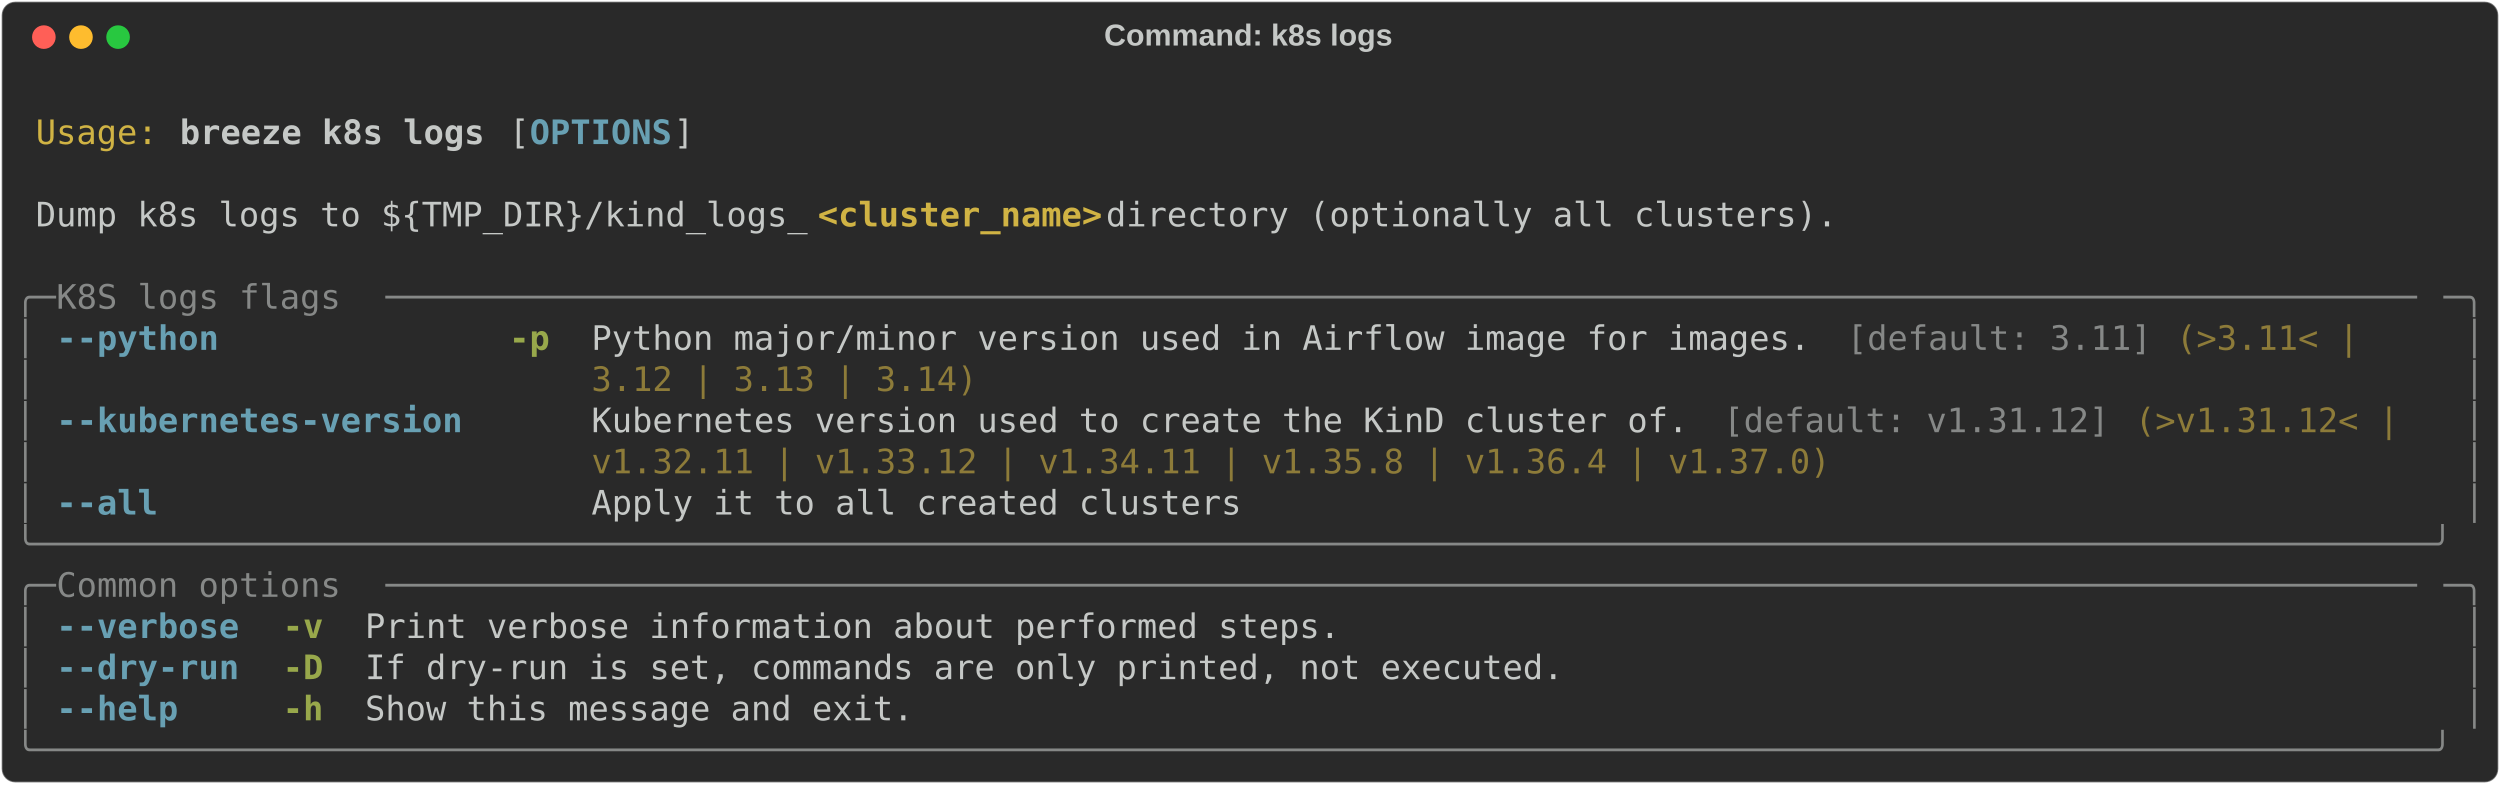
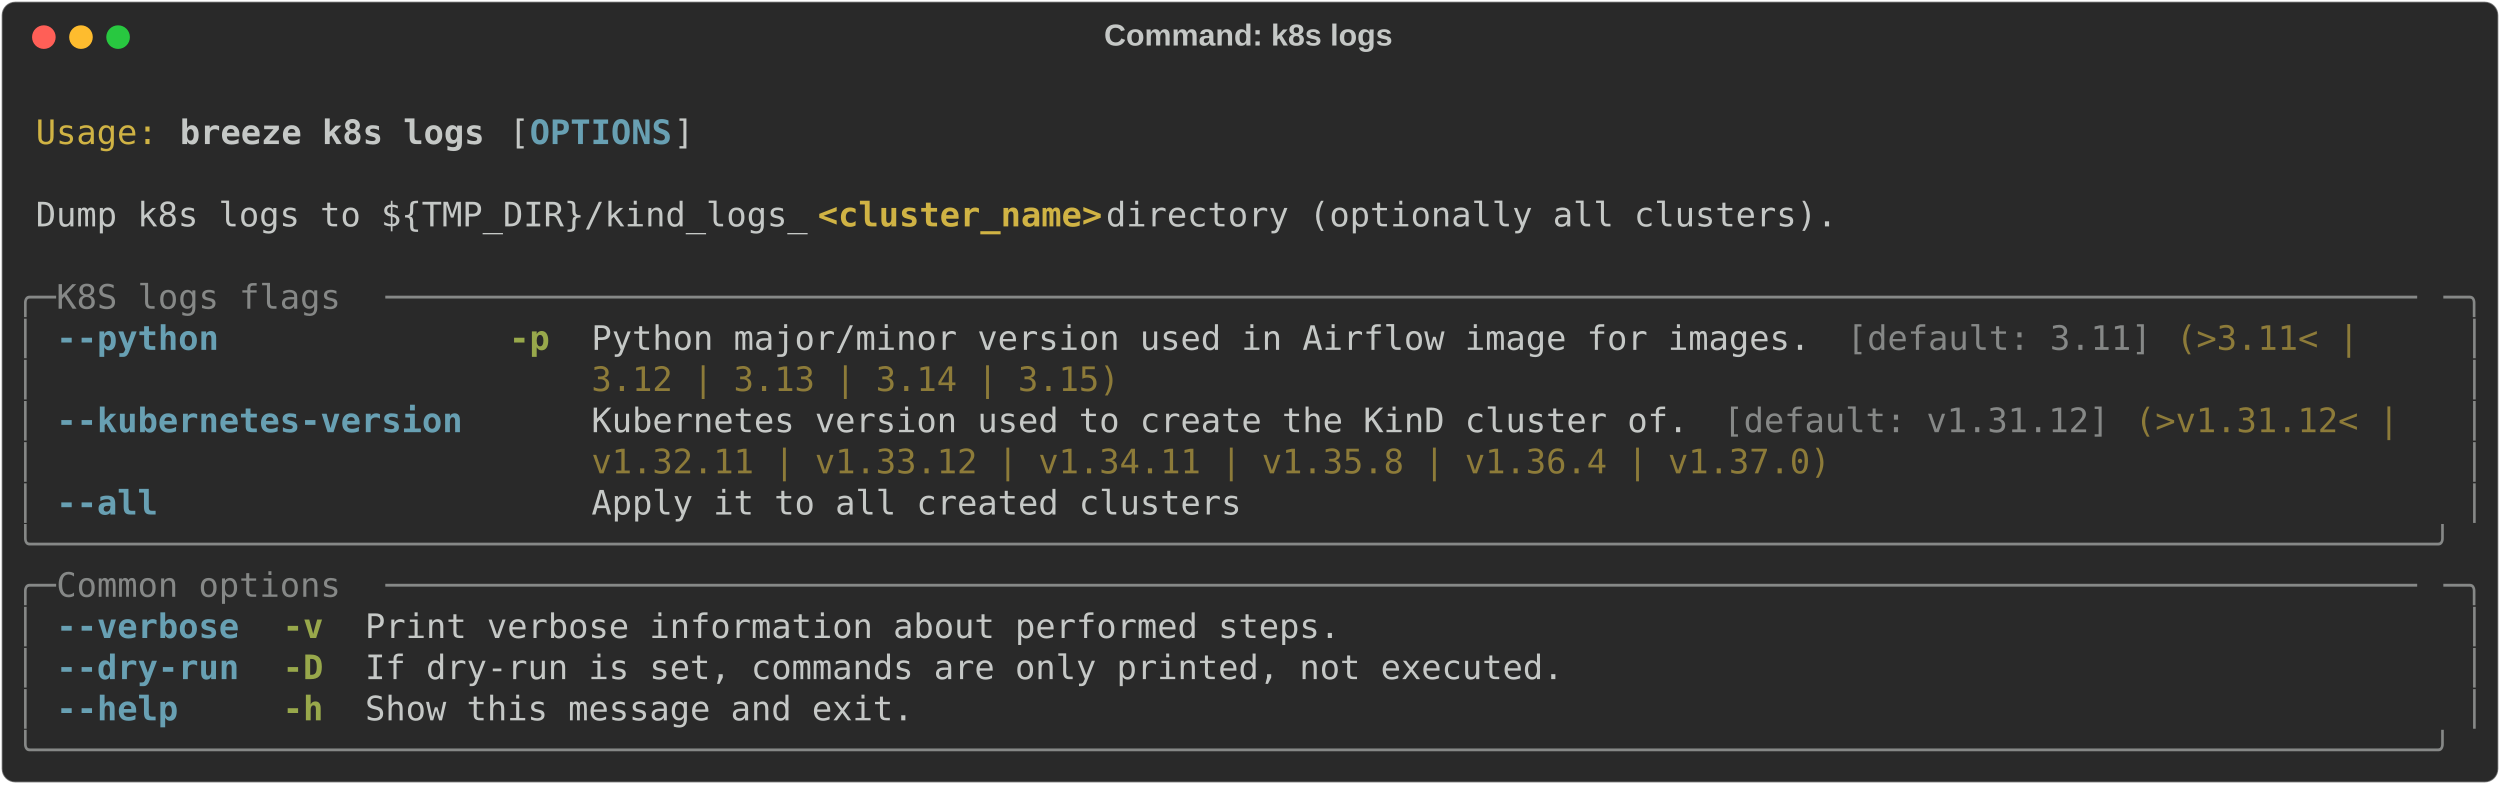
<svg xmlns="http://www.w3.org/2000/svg" class="rich-terminal" viewBox="0 0 1482 464.8">
  <style>

    @font-face {
        font-family: "Fira Code";
        src: local("FiraCode-Regular"),
                url("https://cdnjs.cloudflare.com/ajax/libs/firacode/6.2.0/woff2/FiraCode-Regular.woff2") format("woff2"),
                url("https://cdnjs.cloudflare.com/ajax/libs/firacode/6.2.0/woff/FiraCode-Regular.woff") format("woff");
        font-style: normal;
        font-weight: 400;
    }
    @font-face {
        font-family: "Fira Code";
        src: local("FiraCode-Bold"),
                url("https://cdnjs.cloudflare.com/ajax/libs/firacode/6.2.0/woff2/FiraCode-Bold.woff2") format("woff2"),
                url("https://cdnjs.cloudflare.com/ajax/libs/firacode/6.2.0/woff/FiraCode-Bold.woff") format("woff");
        font-style: bold;
        font-weight: 700;
    }

    .breeze-k8s-logs-matrix {
        font-family: Fira Code, monospace;
        font-size: 20px;
        line-height: 24.4px;
        font-variant-east-asian: full-width;
    }

    .breeze-k8s-logs-title {
        font-size: 18px;
        font-weight: bold;
        font-family: arial;
    }

    .breeze-k8s-logs-r1 { fill: #c5c8c6 }
.breeze-k8s-logs-r2 { fill: #d0b344 }
.breeze-k8s-logs-r3 { fill: #c5c8c6;font-weight: bold }
.breeze-k8s-logs-r4 { fill: #68a0b3;font-weight: bold }
.breeze-k8s-logs-r5 { fill: #d0b344;font-weight: bold }
.breeze-k8s-logs-r6 { fill: #868887 }
.breeze-k8s-logs-r7 { fill: #98a84b;font-weight: bold }
.breeze-k8s-logs-r8 { fill: #8d7b39 }
    </style>
  <defs>
    <clipPath id="breeze-k8s-logs-clip-terminal">
      <rect x="0" y="0" width="1463.0" height="413.8" />
    </clipPath>
    <clipPath id="breeze-k8s-logs-line-0">
      <rect x="0" y="1.5" width="1464" height="24.65" />
    </clipPath>
    <clipPath id="breeze-k8s-logs-line-1">
      <rect x="0" y="25.9" width="1464" height="24.65" />
    </clipPath>
    <clipPath id="breeze-k8s-logs-line-2">
      <rect x="0" y="50.3" width="1464" height="24.65" />
    </clipPath>
    <clipPath id="breeze-k8s-logs-line-3">
      <rect x="0" y="74.7" width="1464" height="24.65" />
    </clipPath>
    <clipPath id="breeze-k8s-logs-line-4">
      <rect x="0" y="99.1" width="1464" height="24.65" />
    </clipPath>
    <clipPath id="breeze-k8s-logs-line-5">
      <rect x="0" y="123.5" width="1464" height="24.65" />
    </clipPath>
    <clipPath id="breeze-k8s-logs-line-6">
      <rect x="0" y="147.9" width="1464" height="24.65" />
    </clipPath>
    <clipPath id="breeze-k8s-logs-line-7">
      <rect x="0" y="172.3" width="1464" height="24.65" />
    </clipPath>
    <clipPath id="breeze-k8s-logs-line-8">
      <rect x="0" y="196.7" width="1464" height="24.65" />
    </clipPath>
    <clipPath id="breeze-k8s-logs-line-9">
      <rect x="0" y="221.1" width="1464" height="24.65" />
    </clipPath>
    <clipPath id="breeze-k8s-logs-line-10">
      <rect x="0" y="245.5" width="1464" height="24.65" />
    </clipPath>
    <clipPath id="breeze-k8s-logs-line-11">
      <rect x="0" y="269.9" width="1464" height="24.65" />
    </clipPath>
    <clipPath id="breeze-k8s-logs-line-12">
      <rect x="0" y="294.3" width="1464" height="24.65" />
    </clipPath>
    <clipPath id="breeze-k8s-logs-line-13">
      <rect x="0" y="318.7" width="1464" height="24.65" />
    </clipPath>
    <clipPath id="breeze-k8s-logs-line-14">
      <rect x="0" y="343.1" width="1464" height="24.65" />
    </clipPath>
    <clipPath id="breeze-k8s-logs-line-15">
      <rect x="0" y="367.5" width="1464" height="24.65" />
    </clipPath>
  </defs>
  <rect fill="#292929" stroke="rgba(255,255,255,0.35)" stroke-width="1" x="1" y="1" width="1480" height="462.8" rx="8" />
  <text class="breeze-k8s-logs-title" fill="#c5c8c6" text-anchor="middle" x="740" y="27">Command: k8s logs</text>
  <g transform="translate(26,22)">
    <circle cx="0" cy="0" r="7" fill="#ff5f57" />
    <circle cx="22" cy="0" r="7" fill="#febc2e" />
    <circle cx="44" cy="0" r="7" fill="#28c840" />
  </g>
  <g transform="translate(9, 41)" clip-path="url(#breeze-k8s-logs-clip-terminal)">
    <g class="breeze-k8s-logs-matrix">
      <text class="breeze-k8s-logs-r1" x="1464" y="20" textLength="12.2" clip-path="url(#breeze-k8s-logs-line-0)">
</text>
      <text class="breeze-k8s-logs-r2" x="12.2" y="44.4" textLength="73.2" clip-path="url(#breeze-k8s-logs-line-1)">Usage:</text>
      <text class="breeze-k8s-logs-r3" x="97.6" y="44.4" textLength="183" clip-path="url(#breeze-k8s-logs-line-1)">breeze k8s logs</text>
      <text class="breeze-k8s-logs-r1" x="292.8" y="44.4" textLength="12.2" clip-path="url(#breeze-k8s-logs-line-1)">[</text>
      <text class="breeze-k8s-logs-r4" x="305" y="44.4" textLength="85.4" clip-path="url(#breeze-k8s-logs-line-1)">OPTIONS</text>
      <text class="breeze-k8s-logs-r1" x="390.4" y="44.4" textLength="12.2" clip-path="url(#breeze-k8s-logs-line-1)">]</text>
      <text class="breeze-k8s-logs-r1" x="1464" y="44.4" textLength="12.2" clip-path="url(#breeze-k8s-logs-line-1)">
</text>
      <text class="breeze-k8s-logs-r1" x="1464" y="68.8" textLength="12.2" clip-path="url(#breeze-k8s-logs-line-2)">
</text>
      <text class="breeze-k8s-logs-r1" x="12.2" y="93.2" textLength="463.6" clip-path="url(#breeze-k8s-logs-line-3)">Dump k8s logs to ${TMP_DIR}/kind_logs_</text>
      <text class="breeze-k8s-logs-r5" x="475.8" y="93.2" textLength="170.8" clip-path="url(#breeze-k8s-logs-line-3)">&lt;cluster_name&gt;</text>
      <text class="breeze-k8s-logs-r1" x="646.6" y="93.2" textLength="451.4" clip-path="url(#breeze-k8s-logs-line-3)"> directory (optionally all clusters).</text>
      <text class="breeze-k8s-logs-r1" x="1464" y="93.2" textLength="12.2" clip-path="url(#breeze-k8s-logs-line-3)">
</text>
      <text class="breeze-k8s-logs-r1" x="1464" y="117.6" textLength="12.2" clip-path="url(#breeze-k8s-logs-line-4)">
</text>
      <text class="breeze-k8s-logs-r6" x="0" y="142" textLength="24.4" clip-path="url(#breeze-k8s-logs-line-5)">╭─</text>
      <text class="breeze-k8s-logs-r6" x="24.4" y="142" textLength="195.2" clip-path="url(#breeze-k8s-logs-line-5)"> K8S logs flags </text>
      <text class="breeze-k8s-logs-r6" x="219.6" y="142" textLength="1220" clip-path="url(#breeze-k8s-logs-line-5)">────────────────────────────────────────────────────────────────────────────────────────────────────</text>
      <text class="breeze-k8s-logs-r6" x="1439.6" y="142" textLength="24.4" clip-path="url(#breeze-k8s-logs-line-5)">─╮</text>
      <text class="breeze-k8s-logs-r1" x="1464" y="142" textLength="12.2" clip-path="url(#breeze-k8s-logs-line-5)">
</text>
      <text class="breeze-k8s-logs-r6" x="0" y="166.4" textLength="12.2" clip-path="url(#breeze-k8s-logs-line-6)">│</text>
      <text class="breeze-k8s-logs-r4" x="24.4" y="166.4" textLength="244" clip-path="url(#breeze-k8s-logs-line-6)">--python            </text>
      <text class="breeze-k8s-logs-r7" x="292.8" y="166.4" textLength="24.4" clip-path="url(#breeze-k8s-logs-line-6)">-p</text>
      <text class="breeze-k8s-logs-r1" x="341.6" y="166.4" textLength="744.2" clip-path="url(#breeze-k8s-logs-line-6)">Python major/minor version used in Airflow image for images. </text>
      <text class="breeze-k8s-logs-r6" x="1085.8" y="166.4" textLength="183" clip-path="url(#breeze-k8s-logs-line-6)">[default: 3.11]</text>
      <text class="breeze-k8s-logs-r8" x="1281" y="166.4" textLength="122" clip-path="url(#breeze-k8s-logs-line-6)">(&gt;3.11&lt; | </text>
      <text class="breeze-k8s-logs-r6" x="1451.8" y="166.4" textLength="12.2" clip-path="url(#breeze-k8s-logs-line-6)">│</text>
      <text class="breeze-k8s-logs-r1" x="1464" y="166.4" textLength="12.2" clip-path="url(#breeze-k8s-logs-line-6)">
</text>
      <text class="breeze-k8s-logs-r6" x="0" y="190.8" textLength="12.2" clip-path="url(#breeze-k8s-logs-line-7)">│</text>
-       <text class="breeze-k8s-logs-r8" x="341.6" y="190.8" textLength="231.8" clip-path="url(#breeze-k8s-logs-line-7)">3.12 | 3.13 | 3.14)</text>
+       <text class="breeze-k8s-logs-r8" x="341.6" y="190.8" textLength="317.2" clip-path="url(#breeze-k8s-logs-line-7)">3.12 | 3.13 | 3.14 | 3.15)</text>
      <text class="breeze-k8s-logs-r6" x="1451.8" y="190.8" textLength="12.2" clip-path="url(#breeze-k8s-logs-line-7)">│</text>
      <text class="breeze-k8s-logs-r1" x="1464" y="190.8" textLength="12.2" clip-path="url(#breeze-k8s-logs-line-7)">
</text>
      <text class="breeze-k8s-logs-r6" x="0" y="215.2" textLength="12.2" clip-path="url(#breeze-k8s-logs-line-8)">│</text>
      <text class="breeze-k8s-logs-r4" x="24.4" y="215.2" textLength="244" clip-path="url(#breeze-k8s-logs-line-8)">--kubernetes-version</text>
      <text class="breeze-k8s-logs-r1" x="341.6" y="215.2" textLength="671" clip-path="url(#breeze-k8s-logs-line-8)">Kubernetes version used to create the KinD cluster of. </text>
      <text class="breeze-k8s-logs-r6" x="1012.6" y="215.2" textLength="231.8" clip-path="url(#breeze-k8s-logs-line-8)">[default: v1.31.12]</text>
      <text class="breeze-k8s-logs-r8" x="1256.6" y="215.2" textLength="170.8" clip-path="url(#breeze-k8s-logs-line-8)">(&gt;v1.31.12&lt; | </text>
      <text class="breeze-k8s-logs-r6" x="1451.8" y="215.2" textLength="12.2" clip-path="url(#breeze-k8s-logs-line-8)">│</text>
      <text class="breeze-k8s-logs-r1" x="1464" y="215.2" textLength="12.2" clip-path="url(#breeze-k8s-logs-line-8)">
</text>
      <text class="breeze-k8s-logs-r6" x="0" y="239.6" textLength="12.2" clip-path="url(#breeze-k8s-logs-line-9)">│</text>
      <text class="breeze-k8s-logs-r8" x="341.6" y="239.6" textLength="744.2" clip-path="url(#breeze-k8s-logs-line-9)">v1.32.11 | v1.33.12 | v1.34.11 | v1.35.8 | v1.36.4 | v1.37.0)</text>
      <text class="breeze-k8s-logs-r6" x="1451.8" y="239.6" textLength="12.2" clip-path="url(#breeze-k8s-logs-line-9)">│</text>
      <text class="breeze-k8s-logs-r1" x="1464" y="239.6" textLength="12.2" clip-path="url(#breeze-k8s-logs-line-9)">
</text>
      <text class="breeze-k8s-logs-r6" x="0" y="264" textLength="12.2" clip-path="url(#breeze-k8s-logs-line-10)">│</text>
      <text class="breeze-k8s-logs-r4" x="24.4" y="264" textLength="244" clip-path="url(#breeze-k8s-logs-line-10)">--all               </text>
      <text class="breeze-k8s-logs-r1" x="341.6" y="264" textLength="390.4" clip-path="url(#breeze-k8s-logs-line-10)">Apply it to all created clusters</text>
      <text class="breeze-k8s-logs-r6" x="1451.8" y="264" textLength="12.2" clip-path="url(#breeze-k8s-logs-line-10)">│</text>
      <text class="breeze-k8s-logs-r1" x="1464" y="264" textLength="12.2" clip-path="url(#breeze-k8s-logs-line-10)">
</text>
      <text class="breeze-k8s-logs-r6" x="0" y="288.4" textLength="1464" clip-path="url(#breeze-k8s-logs-line-11)">╰──────────────────────────────────────────────────────────────────────────────────────────────────────────────────────╯</text>
      <text class="breeze-k8s-logs-r1" x="1464" y="288.4" textLength="12.2" clip-path="url(#breeze-k8s-logs-line-11)">
</text>
      <text class="breeze-k8s-logs-r6" x="0" y="312.8" textLength="24.4" clip-path="url(#breeze-k8s-logs-line-12)">╭─</text>
      <text class="breeze-k8s-logs-r6" x="24.4" y="312.8" textLength="195.2" clip-path="url(#breeze-k8s-logs-line-12)"> Common options </text>
      <text class="breeze-k8s-logs-r6" x="219.6" y="312.8" textLength="1220" clip-path="url(#breeze-k8s-logs-line-12)">────────────────────────────────────────────────────────────────────────────────────────────────────</text>
      <text class="breeze-k8s-logs-r6" x="1439.6" y="312.8" textLength="24.4" clip-path="url(#breeze-k8s-logs-line-12)">─╮</text>
      <text class="breeze-k8s-logs-r1" x="1464" y="312.8" textLength="12.2" clip-path="url(#breeze-k8s-logs-line-12)">
</text>
      <text class="breeze-k8s-logs-r6" x="0" y="337.2" textLength="12.2" clip-path="url(#breeze-k8s-logs-line-13)">│</text>
      <text class="breeze-k8s-logs-r4" x="24.4" y="337.2" textLength="109.8" clip-path="url(#breeze-k8s-logs-line-13)">--verbose</text>
      <text class="breeze-k8s-logs-r7" x="158.6" y="337.2" textLength="24.4" clip-path="url(#breeze-k8s-logs-line-13)">-v</text>
      <text class="breeze-k8s-logs-r1" x="207.4" y="337.2" textLength="585.6" clip-path="url(#breeze-k8s-logs-line-13)">Print verbose information about performed steps.</text>
      <text class="breeze-k8s-logs-r6" x="1451.8" y="337.2" textLength="12.2" clip-path="url(#breeze-k8s-logs-line-13)">│</text>
      <text class="breeze-k8s-logs-r1" x="1464" y="337.2" textLength="12.2" clip-path="url(#breeze-k8s-logs-line-13)">
</text>
      <text class="breeze-k8s-logs-r6" x="0" y="361.6" textLength="12.2" clip-path="url(#breeze-k8s-logs-line-14)">│</text>
      <text class="breeze-k8s-logs-r4" x="24.4" y="361.6" textLength="109.8" clip-path="url(#breeze-k8s-logs-line-14)">--dry-run</text>
      <text class="breeze-k8s-logs-r7" x="158.6" y="361.6" textLength="24.4" clip-path="url(#breeze-k8s-logs-line-14)">-D</text>
      <text class="breeze-k8s-logs-r1" x="207.4" y="361.6" textLength="719.8" clip-path="url(#breeze-k8s-logs-line-14)">If dry-run is set, commands are only printed, not executed.</text>
      <text class="breeze-k8s-logs-r6" x="1451.8" y="361.6" textLength="12.2" clip-path="url(#breeze-k8s-logs-line-14)">│</text>
      <text class="breeze-k8s-logs-r1" x="1464" y="361.6" textLength="12.2" clip-path="url(#breeze-k8s-logs-line-14)">
</text>
      <text class="breeze-k8s-logs-r6" x="0" y="386" textLength="12.2" clip-path="url(#breeze-k8s-logs-line-15)">│</text>
      <text class="breeze-k8s-logs-r4" x="24.4" y="386" textLength="109.8" clip-path="url(#breeze-k8s-logs-line-15)">--help   </text>
      <text class="breeze-k8s-logs-r7" x="158.6" y="386" textLength="24.4" clip-path="url(#breeze-k8s-logs-line-15)">-h</text>
      <text class="breeze-k8s-logs-r1" x="207.4" y="386" textLength="329.4" clip-path="url(#breeze-k8s-logs-line-15)">Show this message and exit.</text>
      <text class="breeze-k8s-logs-r6" x="1451.8" y="386" textLength="12.2" clip-path="url(#breeze-k8s-logs-line-15)">│</text>
      <text class="breeze-k8s-logs-r1" x="1464" y="386" textLength="12.2" clip-path="url(#breeze-k8s-logs-line-15)">
</text>
      <text class="breeze-k8s-logs-r6" x="0" y="410.4" textLength="1464" clip-path="url(#breeze-k8s-logs-line-16)">╰──────────────────────────────────────────────────────────────────────────────────────────────────────────────────────╯</text>
      <text class="breeze-k8s-logs-r1" x="1464" y="410.4" textLength="12.2" clip-path="url(#breeze-k8s-logs-line-16)">
</text>
    </g>
  </g>
</svg>
